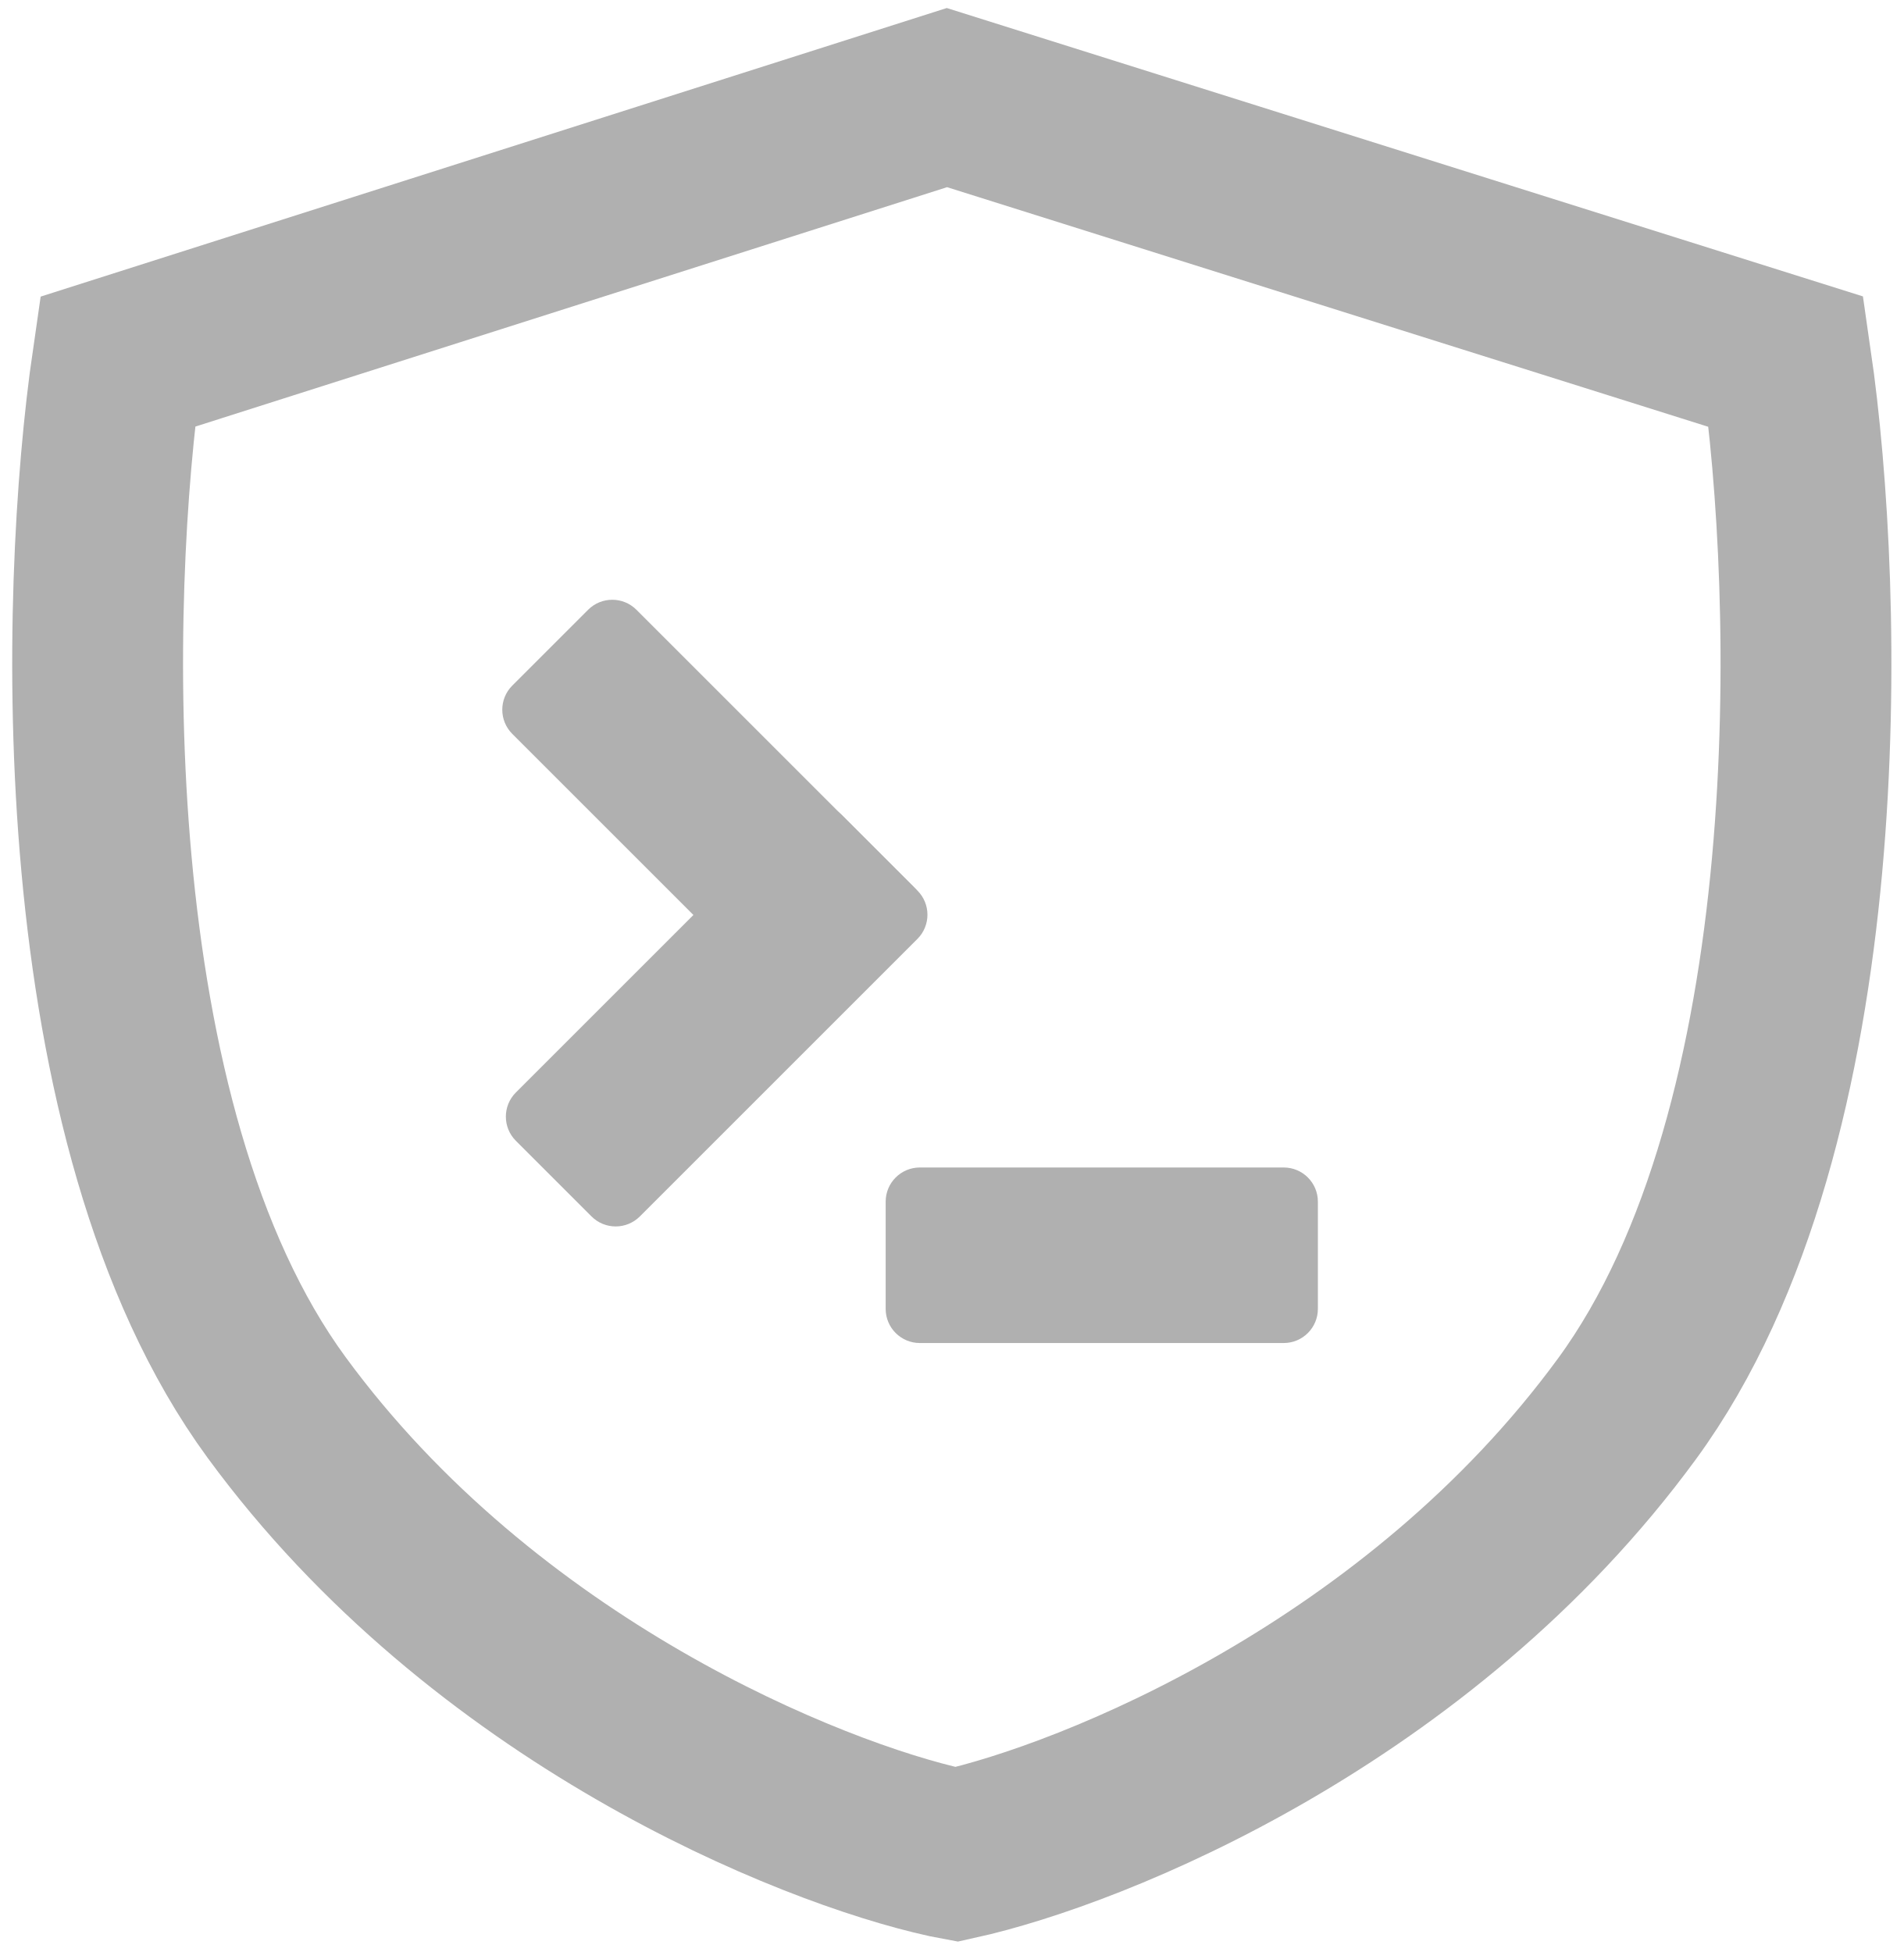
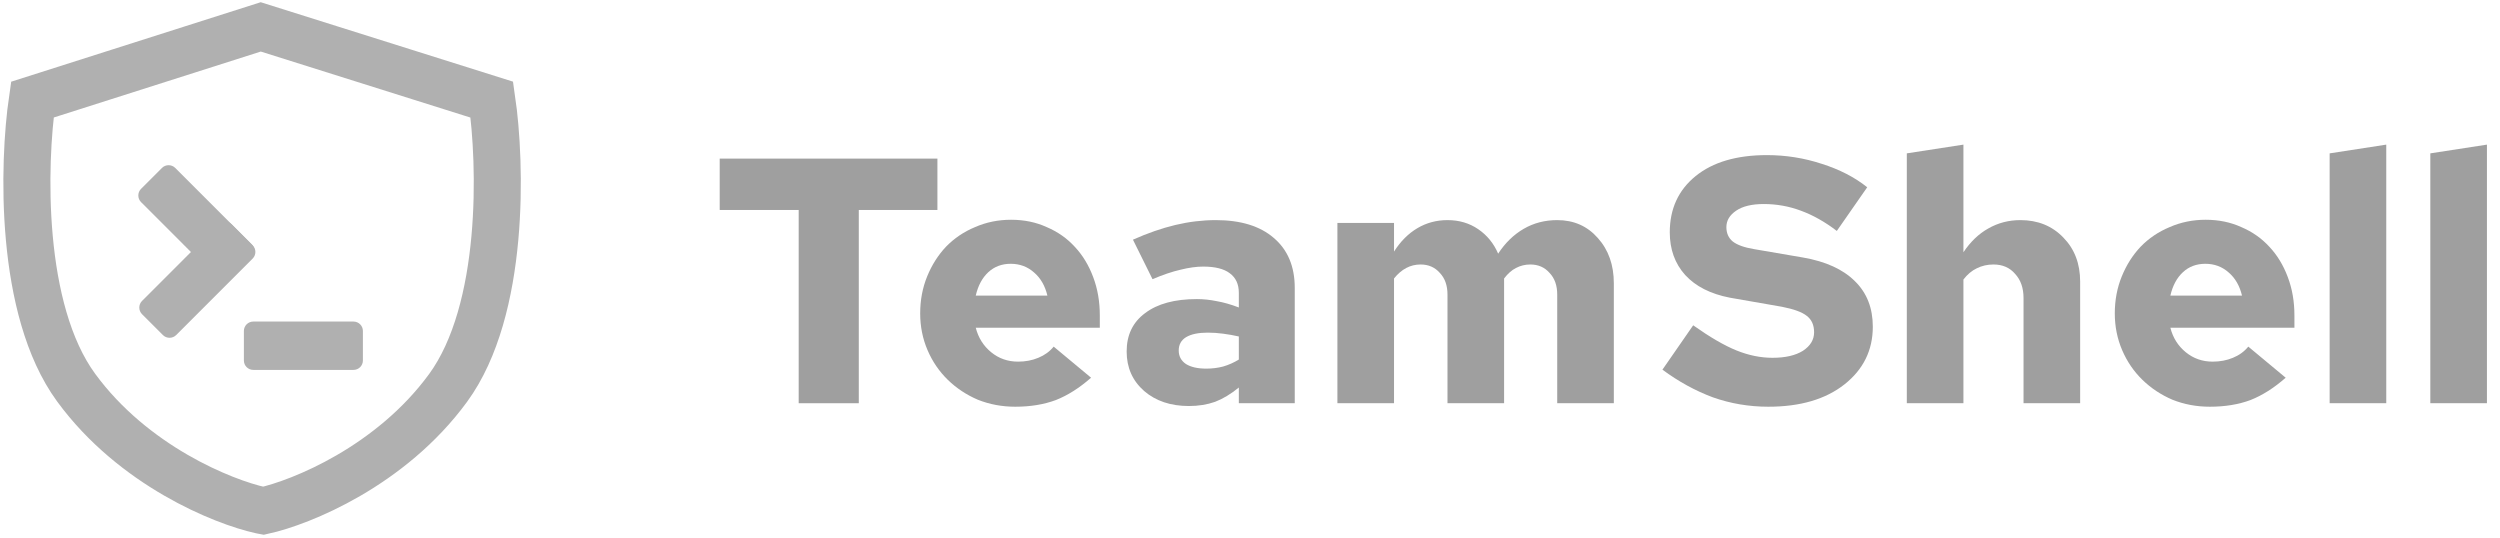
- <svg xmlns="http://www.w3.org/2000/svg" width="39" height="40" viewBox="0 0 39 40" fill="none">
+ <svg xmlns="http://www.w3.org/2000/svg" width="186" height="40" viewBox="0 0 186 40" fill="none">
  <path d="M5.665 28.839C1.409 23.025 1.72 12.133 2.407 7.413L19.4 2L36.593 7.413C37.28 12.138 37.591 23.044 33.335 28.866C29.078 34.687 22.405 37.381 19.6 38L19.4 37.962C16.595 37.344 9.922 34.654 5.665 28.839Z" stroke="#B0B0B0" stroke-width="3.5" />
  <rect x="12.544" y="12" width="9.443" height="3.597" rx="0.7" transform="rotate(45 12.5436 12)" fill="#B0B0B0" />
  <rect x="10.074" y="22.882" width="9.443" height="3.592" rx="0.7" transform="rotate(-45 10.0739 22.8823)" fill="#B0B0B0" />
  <rect x="18.145" y="23.924" width="8.855" height="3.597" rx="0.7" fill="#B0B0B0" />
+   <path d="M53.546 15.622V11.8H69.744V15.622H63.894V30H59.422V15.622H53.546Z" fill="#9F9F9F" />
+   <path d="M81.176 28.102C80.309 28.864 79.434 29.419 78.55 29.766C77.666 30.095 76.661 30.26 75.534 30.26C74.546 30.26 73.619 30.086 72.752 29.74C71.903 29.376 71.157 28.882 70.516 28.258C69.875 27.634 69.372 26.897 69.008 26.048C68.644 25.198 68.462 24.288 68.462 23.318C68.462 22.33 68.635 21.411 68.982 20.562C69.329 19.712 69.797 18.976 70.386 18.352C70.993 17.728 71.712 17.242 72.544 16.896C73.376 16.532 74.269 16.35 75.222 16.35C76.193 16.35 77.077 16.532 77.874 16.896C78.689 17.242 79.382 17.728 79.954 18.352C80.543 18.976 81.003 19.73 81.332 20.614C81.661 21.48 81.826 22.434 81.826 23.474V24.384H72.596C72.787 25.129 73.168 25.736 73.74 26.204C74.312 26.672 74.979 26.906 75.742 26.906C76.297 26.906 76.799 26.81 77.25 26.62C77.718 26.429 78.099 26.152 78.394 25.788L81.176 28.102ZM75.196 19.626C74.537 19.626 73.983 19.834 73.532 20.25C73.081 20.666 72.769 21.246 72.596 21.992H77.926C77.753 21.264 77.423 20.692 76.938 20.276C76.453 19.842 75.872 19.626 75.196 19.626Z" fill="#9F9F9F" />
+   <path d="M88.451 30.208C87.099 30.208 85.989 29.835 85.123 29.09C84.256 28.327 83.823 27.348 83.823 26.152C83.823 24.921 84.282 23.968 85.201 23.292C86.119 22.598 87.402 22.252 89.049 22.252C89.534 22.252 90.028 22.304 90.531 22.408C91.033 22.494 91.579 22.65 92.169 22.876V21.784C92.169 21.142 91.943 20.657 91.493 20.328C91.059 19.998 90.401 19.834 89.517 19.834C89.014 19.834 88.451 19.912 87.827 20.068C87.22 20.206 86.527 20.44 85.747 20.77L84.291 17.832C85.383 17.346 86.431 16.982 87.437 16.74C88.459 16.497 89.465 16.376 90.453 16.376C92.307 16.376 93.746 16.818 94.769 17.702C95.809 18.586 96.329 19.825 96.329 21.42V30H92.169V28.83C91.579 29.315 90.99 29.67 90.401 29.896C89.811 30.104 89.161 30.208 88.451 30.208ZM87.697 26.074C87.697 26.507 87.879 26.845 88.243 27.088C88.607 27.313 89.109 27.426 89.751 27.426C90.184 27.426 90.6 27.374 90.999 27.27C91.415 27.148 91.805 26.975 92.169 26.75V25.034C91.787 24.947 91.397 24.878 90.999 24.826C90.617 24.774 90.236 24.748 89.855 24.748C89.161 24.748 88.624 24.86 88.243 25.086C87.879 25.311 87.697 25.64 87.697 26.074Z" fill="#9F9F9F" />
+   <path d="M99.503 30V16.584H103.715V18.716C104.201 17.953 104.781 17.372 105.457 16.974C106.133 16.575 106.879 16.376 107.693 16.376C108.56 16.376 109.323 16.601 109.981 17.052C110.64 17.502 111.134 18.109 111.463 18.872C111.983 18.074 112.616 17.459 113.361 17.026C114.107 16.592 114.939 16.376 115.857 16.376C117.088 16.376 118.093 16.818 118.873 17.702C119.671 18.586 120.069 19.712 120.069 21.082V30H115.857V21.914C115.857 21.238 115.667 20.7 115.285 20.302C114.921 19.886 114.445 19.678 113.855 19.678C113.474 19.678 113.119 19.764 112.789 19.938C112.477 20.094 112.183 20.354 111.905 20.718V30H107.693V21.914C107.693 21.238 107.503 20.7 107.121 20.302C106.757 19.886 106.281 19.678 105.691 19.678C105.31 19.678 104.955 19.764 104.625 19.938C104.296 20.111 103.993 20.371 103.715 20.718V30H99.503Z" fill="#9F9F9F" />
+   <path d="M123.685 27.504L125.973 24.202C127.221 25.086 128.296 25.71 129.197 26.074C130.099 26.438 130.991 26.62 131.875 26.62C132.829 26.62 133.583 26.446 134.137 26.1C134.692 25.736 134.969 25.276 134.969 24.722C134.969 24.184 134.787 23.777 134.423 23.5C134.077 23.222 133.461 22.997 132.577 22.824L128.703 22.148C127.265 21.87 126.155 21.307 125.375 20.458C124.613 19.608 124.231 18.551 124.231 17.286C124.231 15.535 124.873 14.14 126.155 13.1C127.438 12.06 129.206 11.54 131.459 11.54C132.863 11.54 134.224 11.756 135.541 12.19C136.859 12.606 137.985 13.186 138.921 13.932L136.659 17.182C135.775 16.506 134.883 16.003 133.981 15.674C133.097 15.344 132.179 15.18 131.225 15.18C130.341 15.18 129.657 15.344 129.171 15.674C128.686 16.003 128.443 16.41 128.443 16.896C128.443 17.346 128.599 17.702 128.911 17.962C129.241 18.222 129.769 18.412 130.497 18.534L134.137 19.158C135.836 19.452 137.127 20.042 138.011 20.926C138.895 21.792 139.337 22.919 139.337 24.306C139.337 26.056 138.635 27.486 137.231 28.596C135.827 29.705 133.938 30.26 131.563 30.26C130.125 30.26 128.747 30.026 127.429 29.558C126.129 29.072 124.881 28.388 123.685 27.504Z" fill="#9F9F9F" />
+   <path d="M141.867 30V11.41L146.079 10.76V18.768C146.599 17.988 147.214 17.398 147.925 17C148.653 16.584 149.45 16.376 150.317 16.376C151.617 16.376 152.683 16.809 153.515 17.676C154.347 18.525 154.763 19.617 154.763 20.952V30H150.551V22.174C150.551 21.428 150.343 20.83 149.927 20.38C149.528 19.912 148.991 19.678 148.315 19.678C147.864 19.678 147.448 19.773 147.067 19.964C146.703 20.137 146.373 20.414 146.079 20.796V30H141.867Z" fill="#9F9F9F" />
+   <path d="M170.055 28.102C169.188 28.864 168.313 29.419 167.429 29.766C166.545 30.095 165.539 30.26 164.413 30.26C163.425 30.26 162.497 30.086 161.631 29.74C160.781 29.376 160.036 28.882 159.395 28.258C158.753 27.634 158.251 26.897 157.887 26.048C157.523 25.198 157.341 24.288 157.341 23.318C157.341 22.33 157.514 21.411 157.861 20.562C158.207 19.712 158.675 18.976 159.265 18.352C159.871 17.728 160.591 17.242 161.423 16.896C162.255 16.532 163.147 16.35 164.101 16.35C165.071 16.35 165.955 16.532 166.753 16.896C167.567 17.242 168.261 17.728 168.833 18.352C169.422 18.976 169.881 19.73 170.211 20.614C170.54 21.48 170.705 22.434 170.705 23.474V24.384H161.475C161.665 25.129 162.047 25.736 162.619 26.204C163.191 26.672 163.858 26.906 164.621 26.906C165.175 26.906 165.678 26.81 166.129 26.62C166.597 26.429 166.978 26.152 167.273 25.788L170.055 28.102ZM164.075 19.626C163.416 19.626 162.861 19.834 162.411 20.25C161.96 20.666 161.648 21.246 161.475 21.992H166.805C166.631 21.264 166.302 20.692 165.817 20.276C165.331 19.842 164.751 19.626 164.075 19.626Z" fill="#9F9F9F" />
+   <path d="M177.538 10.76V30H173.326V11.41L177.538 10.76Z" fill="#9F9F9F" />
+   <path d="M185.028 10.76V30H180.816V11.41L185.028 10.76Z" fill="#9F9F9F" />
</svg>
